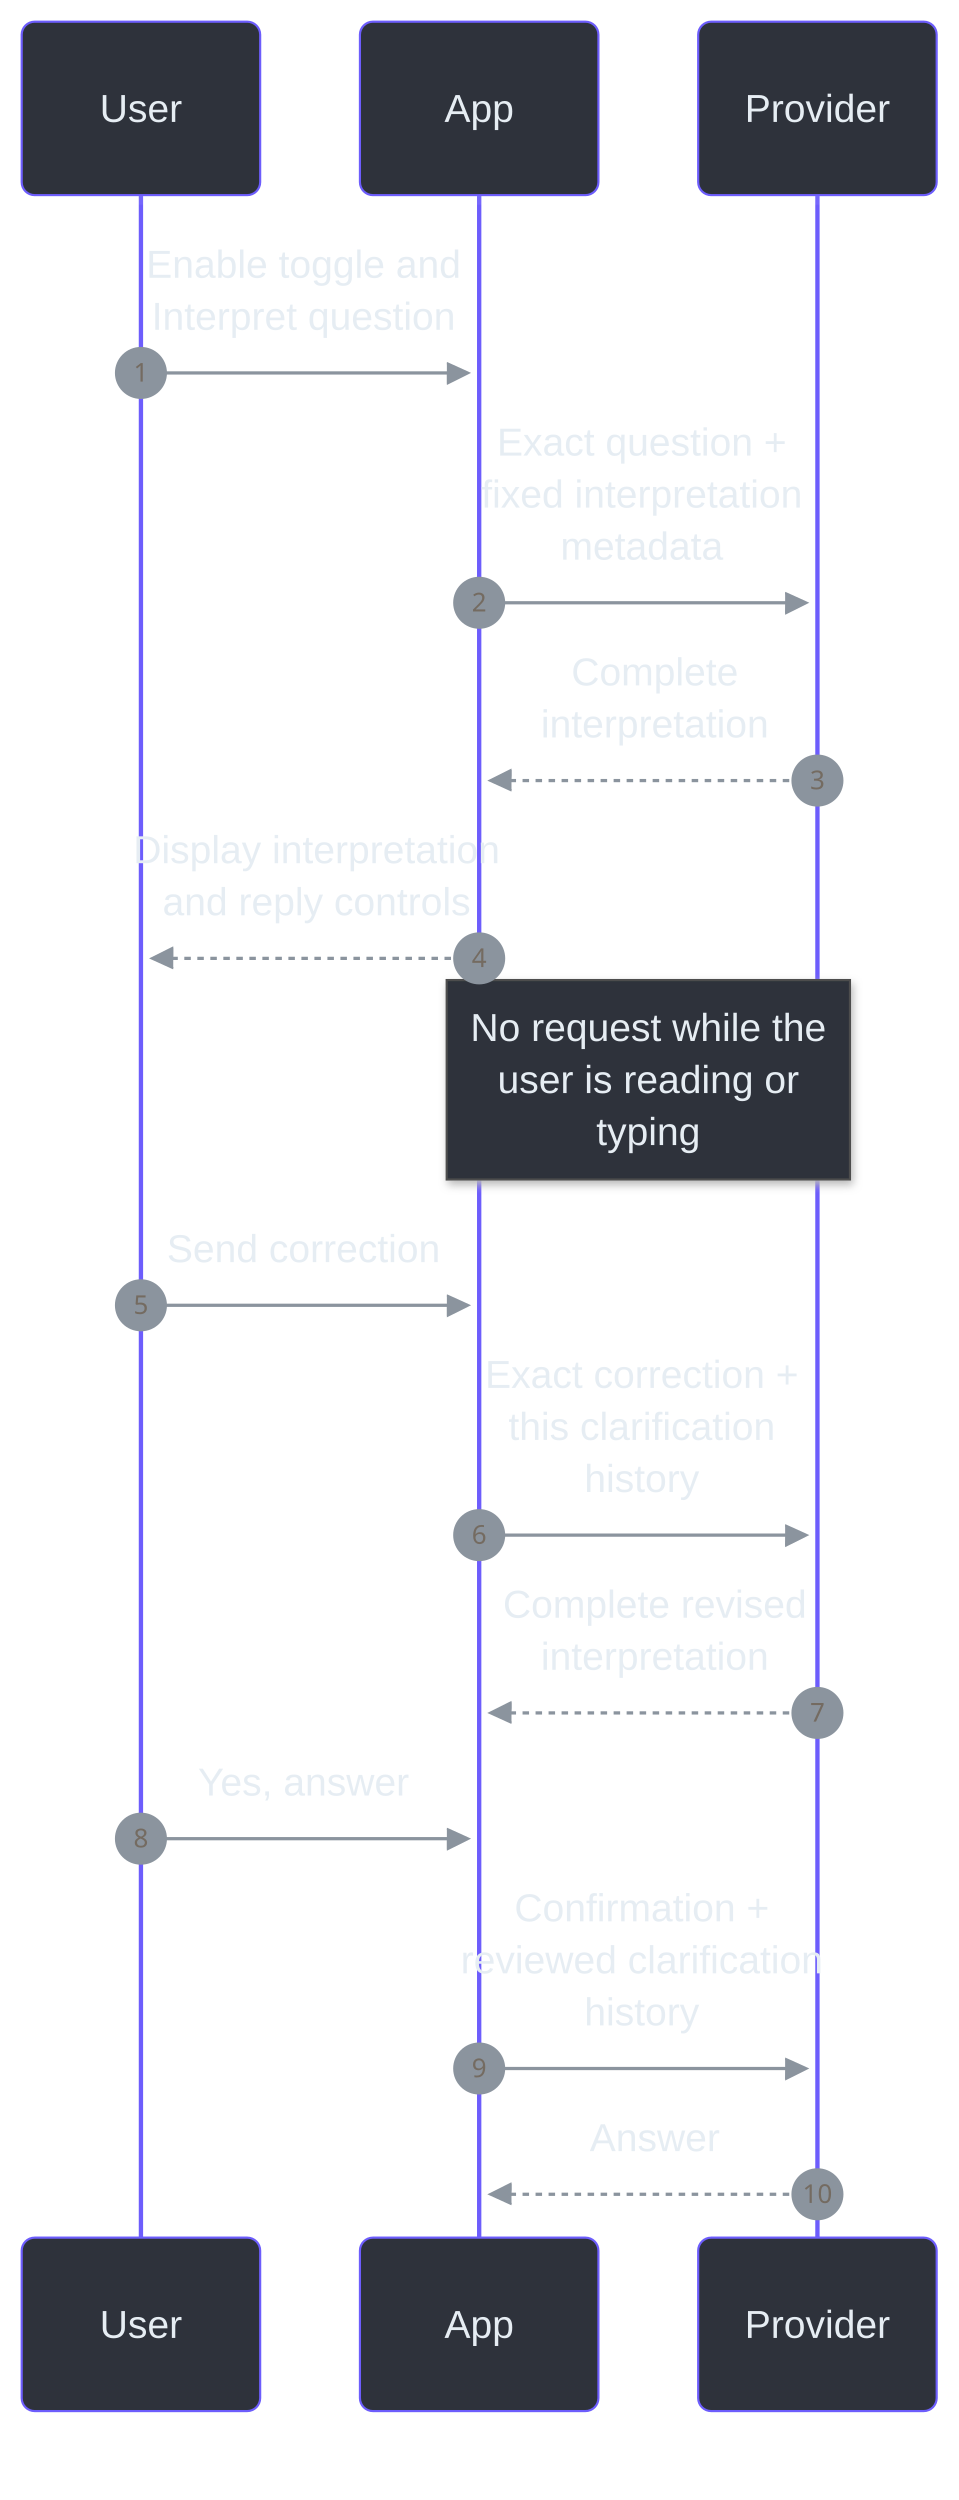
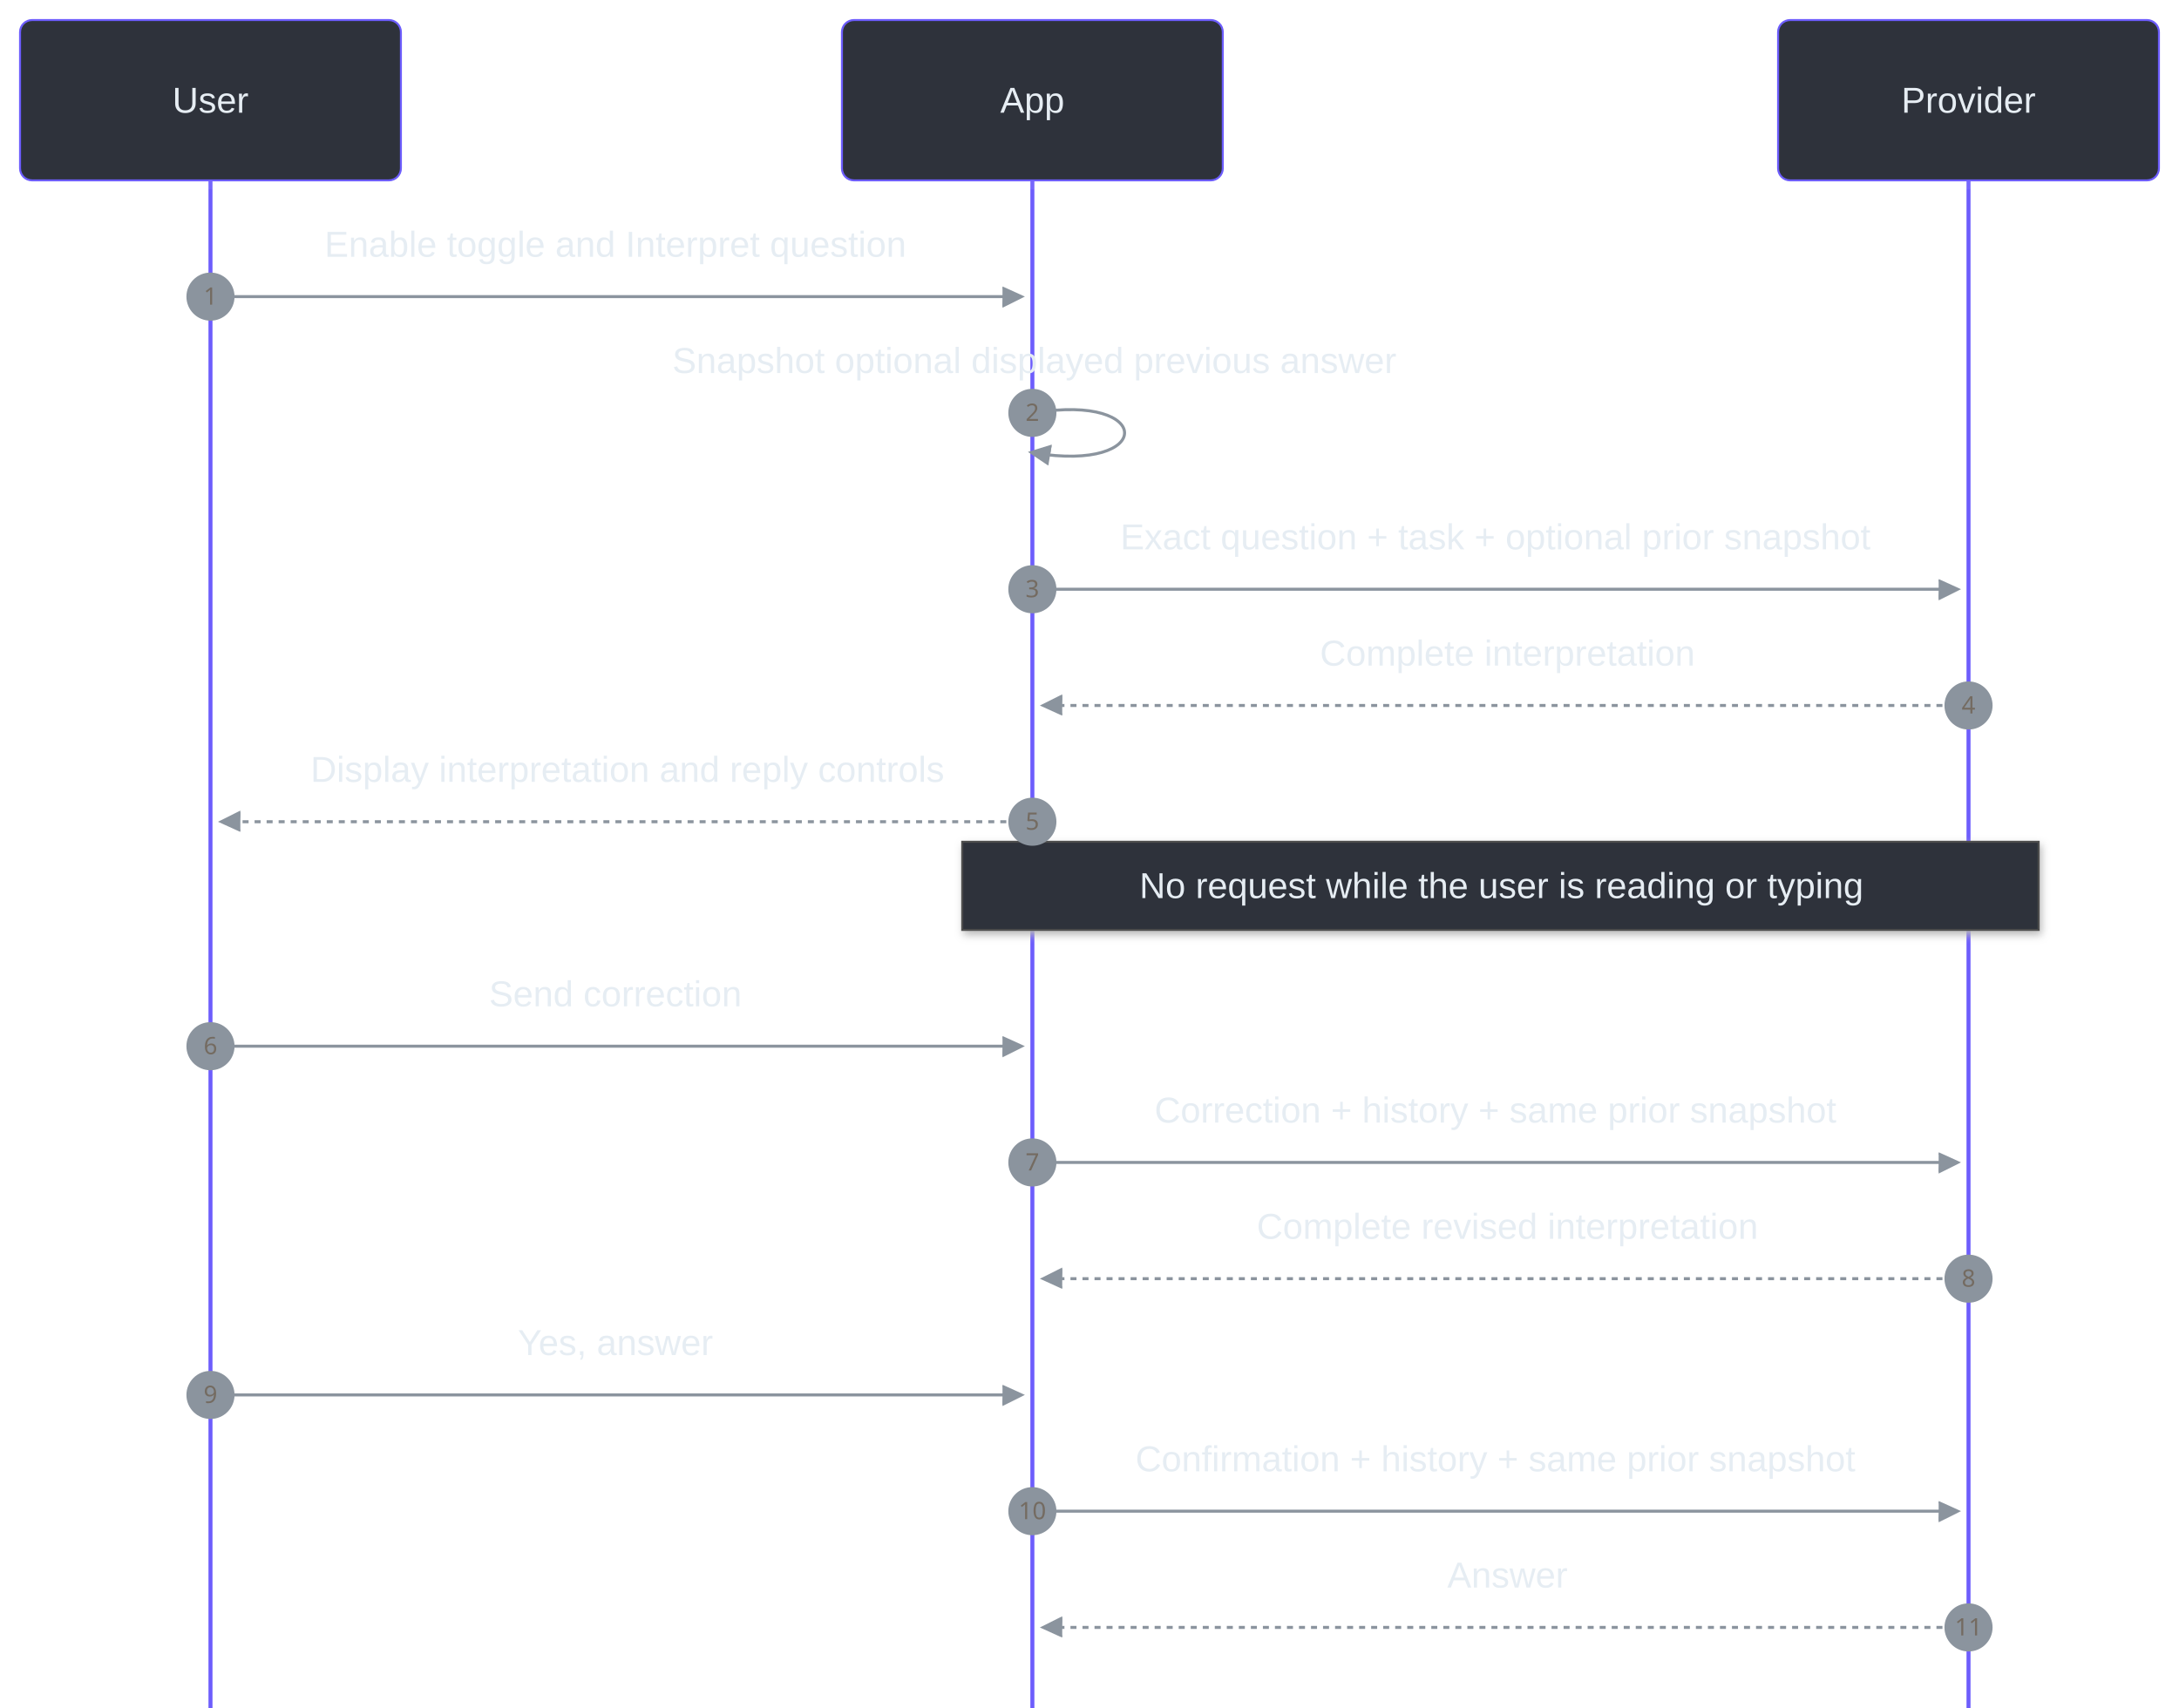
- <svg xmlns="http://www.w3.org/2000/svg" id="diagram-question-clarification-02" width="100%" style="max-width: 442px;" viewBox="-10 -10 442 1153" role="graphics-document document" aria-roledescription="sequence" aria-describedby="chart-desc-diagram-question-clarification-02" aria-labelledby="chart-title-diagram-question-clarification-02">
+ <svg xmlns="http://www.w3.org/2000/svg" id="diagram-question-clarification-02" width="100%" style="max-width: 1087px;" viewBox="-10 -10 1087 852" role="graphics-document document" aria-roledescription="sequence" aria-describedby="chart-desc-diagram-question-clarification-02" aria-labelledby="chart-title-diagram-question-clarification-02">
  <g>
-     <rect x="312" y="1022" fill="#eaeaea" stroke="#666" width="110" height="80" name="Provider" rx="6" ry="6" class="actor actor-bottom" data-look="neo" filter="url(#diagram-question-clarification-02-drop-shadow)" />
-     <text x="367" y="1062" dominant-baseline="central" alignment-baseline="central" class="actor actor-box" style="text-anchor: middle; font-size: 18px; font-weight: 400; font-family: &quot;Segoe UI&quot;, Arial, sans-serif;">
-       <tspan x="367" dy="0">Provider</tspan>
-     </text>
-   </g>
-   <g>
-     <rect x="156" y="1022" fill="#eaeaea" stroke="#666" width="110" height="80" name="App" rx="6" ry="6" class="actor actor-bottom" data-look="neo" filter="url(#diagram-question-clarification-02-drop-shadow)" />
-     <text x="211" y="1062" dominant-baseline="central" alignment-baseline="central" class="actor actor-box" style="text-anchor: middle; font-size: 18px; font-weight: 400; font-family: &quot;Segoe UI&quot;, Arial, sans-serif;">
-       <tspan x="211" dy="0">App</tspan>
-     </text>
-   </g>
-   <g>
-     <rect x="0" y="1022" fill="#eaeaea" stroke="#666" width="110" height="80" name="User" rx="6" ry="6" class="actor actor-bottom" data-look="neo" filter="url(#diagram-question-clarification-02-drop-shadow)" />
-     <text x="55" y="1062" dominant-baseline="central" alignment-baseline="central" class="actor actor-box" style="text-anchor: middle; font-size: 18px; font-weight: 400; font-family: &quot;Segoe UI&quot;, Arial, sans-serif;">
-       <tspan x="55" dy="0">User</tspan>
-     </text>
-   </g>
-   <g>
-     <line id="actor2" x1="367" y1="80" x2="367" y2="1022" class="actor-line 200" stroke-width="0.5px" stroke="#999" name="Provider" data-et="life-line" data-id="Provider" />
+     <line id="actor2" x1="972" y1="80" x2="972" y2="2000" class="actor-line 200" stroke-width="0.5px" stroke="#999" name="Provider" data-et="life-line" data-id="Provider" />
    <g id="root-2" data-look="neo" data-et="participant" data-type="participant" data-id="Provider">
-       <rect x="312" y="0" fill="#eaeaea" stroke="#666" width="110" height="80" name="Provider" rx="6" ry="6" class="actor actor-top" data-look="neo" filter="url(#diagram-question-clarification-02-drop-shadow)" />
-       <text x="367" y="40" dominant-baseline="central" alignment-baseline="central" class="actor actor-box" style="text-anchor: middle; font-size: 18px; font-weight: 400; font-family: &quot;Segoe UI&quot;, Arial, sans-serif;">
-         <tspan x="367" dy="0">Provider</tspan>
+       <rect x="877" y="0" fill="#eaeaea" stroke="#666" width="190" height="80" name="Provider" rx="6" ry="6" class="actor actor-top" data-look="neo" filter="url(#diagram-question-clarification-02-drop-shadow)" />
+       <text x="972" y="40" dominant-baseline="central" alignment-baseline="central" class="actor actor-box" style="text-anchor: middle; font-size: 18px; font-weight: 400; font-family: &quot;Segoe UI&quot;, Arial, sans-serif;">
+         <tspan x="972" dy="0">Provider</tspan>
      </text>
    </g>
  </g>
  <g>
-     <line id="actor1" x1="211" y1="80" x2="211" y2="1022" class="actor-line 200" stroke-width="0.5px" stroke="#999" name="App" data-et="life-line" data-id="App" />
+     <line id="actor1" x1="505" y1="80" x2="505" y2="2000" class="actor-line 200" stroke-width="0.5px" stroke="#999" name="App" data-et="life-line" data-id="App" />
    <g id="root-1" data-look="neo" data-et="participant" data-type="participant" data-id="App">
-       <rect x="156" y="0" fill="#eaeaea" stroke="#666" width="110" height="80" name="App" rx="6" ry="6" class="actor actor-top" data-look="neo" filter="url(#diagram-question-clarification-02-drop-shadow)" />
-       <text x="211" y="40" dominant-baseline="central" alignment-baseline="central" class="actor actor-box" style="text-anchor: middle; font-size: 18px; font-weight: 400; font-family: &quot;Segoe UI&quot;, Arial, sans-serif;">
-         <tspan x="211" dy="0">App</tspan>
+       <rect x="410" y="0" fill="#eaeaea" stroke="#666" width="190" height="80" name="App" rx="6" ry="6" class="actor actor-top" data-look="neo" filter="url(#diagram-question-clarification-02-drop-shadow)" />
+       <text x="505" y="40" dominant-baseline="central" alignment-baseline="central" class="actor actor-box" style="text-anchor: middle; font-size: 18px; font-weight: 400; font-family: &quot;Segoe UI&quot;, Arial, sans-serif;">
+         <tspan x="505" dy="0">App</tspan>
      </text>
    </g>
  </g>
  <g>
-     <line id="actor0" x1="55" y1="80" x2="55" y2="1022" class="actor-line 200" stroke-width="0.5px" stroke="#999" name="User" data-et="life-line" data-id="User" />
+     <line id="actor0" x1="95" y1="80" x2="95" y2="2000" class="actor-line 200" stroke-width="0.5px" stroke="#999" name="User" data-et="life-line" data-id="User" />
    <g id="root-0" data-look="neo" data-et="participant" data-type="participant" data-id="User">
-       <rect x="0" y="0" fill="#eaeaea" stroke="#666" width="110" height="80" name="User" rx="6" ry="6" class="actor actor-top" data-look="neo" filter="url(#diagram-question-clarification-02-drop-shadow)" />
-       <text x="55" y="40" dominant-baseline="central" alignment-baseline="central" class="actor actor-box" style="text-anchor: middle; font-size: 18px; font-weight: 400; font-family: &quot;Segoe UI&quot;, Arial, sans-serif;">
-         <tspan x="55" dy="0">User</tspan>
+       <rect x="0" y="0" fill="#eaeaea" stroke="#666" width="190" height="80" name="User" rx="6" ry="6" class="actor actor-top" data-look="neo" filter="url(#diagram-question-clarification-02-drop-shadow)" />
+       <text x="95" y="40" dominant-baseline="central" alignment-baseline="central" class="actor actor-box" style="text-anchor: middle; font-size: 18px; font-weight: 400; font-family: &quot;Segoe UI&quot;, Arial, sans-serif;">
+         <tspan x="95" dy="0">User</tspan>
      </text>
    </g>
  </g>
  <style>#diagram-question-clarification-02{font-family:Segoe UI,Arial,sans-serif;font-size:16px;fill:#e6edf3;}@keyframes edge-animation-frame{from{stroke-dashoffset:0;}}@keyframes dash{to{stroke-dashoffset:0;}}#diagram-question-clarification-02 .edge-animation-slow{stroke-dasharray:9,5!important;stroke-dashoffset:900;animation:dash 50s linear infinite;stroke-linecap:round;}#diagram-question-clarification-02 .edge-animation-fast{stroke-dasharray:9,5!important;stroke-dashoffset:900;animation:dash 20s linear infinite;stroke-linecap:round;}#diagram-question-clarification-02 .error-icon{fill:#161b22;}#diagram-question-clarification-02 .error-text{fill:#e9e4dd;stroke:#e9e4dd;}#diagram-question-clarification-02 .edge-thickness-normal{stroke-width:1px;}#diagram-question-clarification-02 .edge-thickness-thick{stroke-width:3.5px;}#diagram-question-clarification-02 .edge-pattern-solid{stroke-dasharray:0;}#diagram-question-clarification-02 .edge-thickness-invisible{stroke-width:0;fill:none;}#diagram-question-clarification-02 .edge-pattern-dashed{stroke-dasharray:3;}#diagram-question-clarification-02 .edge-pattern-dotted{stroke-dasharray:2;}#diagram-question-clarification-02 .marker{fill:#8b949e;stroke:#8b949e;}#diagram-question-clarification-02 .marker.cross{stroke:#8b949e;}#diagram-question-clarification-02 svg{font-family:Segoe UI,Arial,sans-serif;font-size:16px;}#diagram-question-clarification-02 p{margin:0;}#diagram-question-clarification-02 .actor{stroke:#6d5dfc;fill:#2d333b;stroke-width:1;}#diagram-question-clarification-02 rect.actor.outer-path[data-look="neo"]{filter:drop-shadow( 1px 2px 2px rgba(185,185,185,1));}#diagram-question-clarification-02 rect.note[data-look="neo"]{stroke:hsl(214.286, 0%, 30.392%);fill:#2d333b;filter:drop-shadow( 1px 2px 2px rgba(185,185,185,1));}#diagram-question-clarification-02 text.actor&gt;tspan{fill:#e6edf3;stroke:none;}#diagram-question-clarification-02 .actor-line{stroke:#6d5dfc;}#diagram-question-clarification-02 .innerArc{stroke-width:1.5;stroke-dasharray:none;}#diagram-question-clarification-02 .messageLine0{stroke-width:1.5;stroke-dasharray:none;stroke:#8b949e;}#diagram-question-clarification-02 .messageLine1{stroke-width:1.5;stroke-dasharray:2,2;stroke:#8b949e;}#diagram-question-clarification-02 [id$="-arrowhead"] path{fill:#8b949e;stroke:#8b949e;}#diagram-question-clarification-02 .sequenceNumber{fill:#746b61;}#diagram-question-clarification-02 [id$="-sequencenumber"]{fill:#8b949e;}#diagram-question-clarification-02 [id$="-crosshead"] path{fill:#8b949e;stroke:#8b949e;}#diagram-question-clarification-02 .messageText{fill:#e6edf3;stroke:none;}#diagram-question-clarification-02 .labelBox{stroke:#6d5dfc;fill:#2d333b;filter:drop-shadow( 1px 2px 2px rgba(185,185,185,1));}#diagram-question-clarification-02 .labelText,#diagram-question-clarification-02 .labelText&gt;tspan{fill:#e6edf3;stroke:none;}#diagram-question-clarification-02 .loopText,#diagram-question-clarification-02 .loopText&gt;tspan{fill:#e6edf3;stroke:none;}#diagram-question-clarification-02 .sectionTitle,#diagram-question-clarification-02 .sectionTitle&gt;tspan{fill:#e6edf3;stroke:none;}#diagram-question-clarification-02 .loopLine{stroke-width:2px;stroke-dasharray:2,2;stroke:#6d5dfc;fill:#6d5dfc;}#diagram-question-clarification-02 .note{stroke:hsl(214.286, 0%, 30.392%);fill:#2d333b;}#diagram-question-clarification-02 .noteText,#diagram-question-clarification-02 .noteText&gt;tspan{fill:#e6edf3;stroke:none;}#diagram-question-clarification-02 .activation0{fill:#2d333b;stroke:hsl(214.286, 13.462%, 10.392%);}#diagram-question-clarification-02 .activation1{fill:#2d333b;stroke:hsl(214.286, 13.462%, 10.392%);}#diagram-question-clarification-02 .activation2{fill:#2d333b;stroke:hsl(214.286, 13.462%, 10.392%);}#diagram-question-clarification-02 .actorPopupMenu{position:absolute;}#diagram-question-clarification-02 .actorPopupMenuPanel{position:absolute;fill:#2d333b;box-shadow:0px 8px 16px 0px rgba(0,0,0,0.2);filter:drop-shadow(3px 5px 2px rgb(0 0 0 / 0.4));}#diagram-question-clarification-02 .actor-man circle,#diagram-question-clarification-02 line{fill:#2d333b;stroke-width:2px;}#diagram-question-clarification-02 g rect.rect{filter:drop-shadow( 1px 2px 2px rgba(185,185,185,1));stroke:#6d5dfc;}#diagram-question-clarification-02 .node .neo-node{stroke:#6d5dfc;}#diagram-question-clarification-02 [data-look="neo"].node rect,#diagram-question-clarification-02 [data-look="neo"].cluster rect,#diagram-question-clarification-02 [data-look="neo"].node polygon{stroke:#6d5dfc;filter:drop-shadow( 1px 2px 2px rgba(185,185,185,1));}#diagram-question-clarification-02 [data-look="neo"].swimlane.cluster rect{filter:none;}#diagram-question-clarification-02 [data-look="neo"].node path{stroke:#6d5dfc;stroke-width:1px;}#diagram-question-clarification-02 [data-look="neo"].node .outer-path{filter:drop-shadow( 1px 2px 2px rgba(185,185,185,1));}#diagram-question-clarification-02 [data-look="neo"].node .neo-line path{stroke:#6d5dfc;filter:none;}#diagram-question-clarification-02 [data-look="neo"].node circle{stroke:#6d5dfc;filter:drop-shadow( 1px 2px 2px rgba(185,185,185,1));}#diagram-question-clarification-02 [data-look="neo"].node circle .state-start{fill:#000000;}#diagram-question-clarification-02 [data-look="neo"].icon-shape .icon{fill:#6d5dfc;filter:drop-shadow( 1px 2px 2px rgba(185,185,185,1));}#diagram-question-clarification-02 [data-look="neo"].icon-shape .icon-neo path{stroke:#6d5dfc;filter:drop-shadow( 1px 2px 2px rgba(185,185,185,1));}#diagram-question-clarification-02 :root{--mermaid-font-family:Segoe UI,Arial,sans-serif;}</style>
  <g />
  <defs>
    <symbol id="diagram-question-clarification-02-computer" width="24" height="24">
      <path transform="scale(.5)" d="M2 2v13h20v-13h-20zm18 11h-16v-9h16v9zm-10.228 6l.466-1h3.524l.467 1h-4.457zm14.228 3h-24l2-6h2.104l-1.33 4h18.45l-1.297-4h2.073l2 6zm-5-10h-14v-7h14v7z" />
    </symbol>
  </defs>
  <defs>
    <symbol id="diagram-question-clarification-02-database" fill-rule="evenodd" clip-rule="evenodd">
      <path transform="scale(.5)" d="M12.258.001l.256.004.255.005.253.008.251.01.249.012.247.015.246.016.242.019.241.02.239.023.236.024.233.027.231.028.229.031.225.032.223.034.22.036.217.038.214.04.211.041.208.043.205.045.201.046.198.048.194.05.191.051.187.053.183.054.18.056.175.057.172.059.168.06.163.061.16.063.155.064.15.066.074.033.073.033.071.034.07.034.069.035.068.035.067.035.066.035.064.036.064.036.062.036.06.036.06.037.058.037.058.037.055.038.055.038.053.038.052.038.051.039.05.039.048.039.047.039.045.04.044.04.043.04.041.04.04.041.039.041.037.041.036.041.034.041.033.042.032.042.03.042.029.042.027.042.026.043.024.043.023.043.021.043.02.043.018.044.017.043.015.044.013.044.012.044.011.045.009.044.007.045.006.045.004.045.002.045.001.045v17l-.001.045-.002.045-.004.045-.006.045-.007.045-.009.044-.011.045-.012.044-.013.044-.015.044-.017.043-.018.044-.02.043-.021.043-.023.043-.024.043-.026.043-.027.042-.029.042-.03.042-.032.042-.033.042-.034.041-.036.041-.037.041-.039.041-.04.041-.041.04-.043.04-.044.04-.045.04-.047.039-.048.039-.05.039-.051.039-.052.038-.053.038-.055.038-.055.038-.058.037-.058.037-.06.037-.06.036-.062.036-.064.036-.064.036-.066.035-.067.035-.068.035-.069.035-.07.034-.071.034-.073.033-.074.033-.15.066-.155.064-.16.063-.163.061-.168.06-.172.059-.175.057-.18.056-.183.054-.187.053-.191.051-.194.05-.198.048-.201.046-.205.045-.208.043-.211.041-.214.04-.217.038-.22.036-.223.034-.225.032-.229.031-.231.028-.233.027-.236.024-.239.023-.241.02-.242.019-.246.016-.247.015-.249.012-.251.01-.253.008-.255.005-.256.004-.258.001-.258-.001-.256-.004-.255-.005-.253-.008-.251-.01-.249-.012-.247-.015-.245-.016-.243-.019-.241-.02-.238-.023-.236-.024-.234-.027-.231-.028-.228-.031-.226-.032-.223-.034-.22-.036-.217-.038-.214-.04-.211-.041-.208-.043-.204-.045-.201-.046-.198-.048-.195-.05-.19-.051-.187-.053-.184-.054-.179-.056-.176-.057-.172-.059-.167-.06-.164-.061-.159-.063-.155-.064-.151-.066-.074-.033-.072-.033-.072-.034-.07-.034-.069-.035-.068-.035-.067-.035-.066-.035-.064-.036-.063-.036-.062-.036-.061-.036-.06-.037-.058-.037-.057-.037-.056-.038-.055-.038-.053-.038-.052-.038-.051-.039-.049-.039-.049-.039-.046-.039-.046-.04-.044-.04-.043-.04-.041-.04-.04-.041-.039-.041-.037-.041-.036-.041-.034-.041-.033-.042-.032-.042-.03-.042-.029-.042-.027-.042-.026-.043-.024-.043-.023-.043-.021-.043-.02-.043-.018-.044-.017-.043-.015-.044-.013-.044-.012-.044-.011-.045-.009-.044-.007-.045-.006-.045-.004-.045-.002-.045-.001-.045v-17l.001-.045.002-.045.004-.045.006-.045.007-.045.009-.044.011-.045.012-.044.013-.044.015-.044.017-.043.018-.044.02-.043.021-.043.023-.043.024-.043.026-.043.027-.042.029-.042.03-.042.032-.042.033-.042.034-.041.036-.041.037-.041.039-.041.04-.041.041-.04.043-.04.044-.04.046-.04.046-.039.049-.039.049-.039.051-.039.052-.038.053-.038.055-.038.056-.038.057-.037.058-.037.06-.037.061-.036.062-.036.063-.036.064-.036.066-.035.067-.035.068-.035.069-.035.07-.034.072-.034.072-.033.074-.033.151-.066.155-.064.159-.063.164-.061.167-.06.172-.059.176-.057.179-.056.184-.054.187-.053.19-.051.195-.05.198-.048.201-.046.204-.045.208-.043.211-.041.214-.04.217-.038.22-.036.223-.034.226-.032.228-.031.231-.028.234-.027.236-.024.238-.023.241-.02.243-.019.245-.016.247-.015.249-.012.251-.01.253-.008.255-.005.256-.004.258-.001.258.001zm-9.258 20.499v.01l.001.021.003.021.004.022.005.021.006.022.007.022.009.023.01.022.011.023.012.023.013.023.015.023.016.024.017.023.018.024.019.024.021.024.022.025.023.024.024.025.052.049.056.05.061.051.066.051.07.051.075.051.079.052.084.052.088.052.092.052.097.052.102.051.105.052.11.052.114.051.119.051.123.051.127.05.131.05.135.05.139.048.144.049.147.047.152.047.155.047.16.045.163.045.167.043.171.043.176.041.178.041.183.039.187.039.19.037.194.035.197.035.202.033.204.031.209.03.212.029.216.027.219.025.222.024.226.021.23.02.233.018.236.016.24.015.243.012.246.01.249.008.253.005.256.004.259.001.26-.001.257-.004.254-.005.25-.008.247-.011.244-.012.241-.014.237-.016.233-.018.231-.021.226-.021.224-.024.22-.026.216-.027.212-.028.21-.031.205-.031.202-.034.198-.034.194-.036.191-.037.187-.039.183-.04.179-.04.175-.042.172-.043.168-.044.163-.045.16-.046.155-.046.152-.047.148-.048.143-.049.139-.049.136-.05.131-.05.126-.05.123-.051.118-.052.114-.051.11-.052.106-.052.101-.052.096-.052.092-.052.088-.053.083-.051.079-.052.074-.052.07-.051.065-.051.06-.051.056-.05.051-.05.023-.024.023-.025.021-.024.02-.024.019-.024.018-.024.017-.024.015-.023.014-.024.013-.023.012-.023.01-.023.01-.022.008-.022.006-.022.006-.022.004-.022.004-.021.001-.021.001-.021v-4.127l-.077.055-.08.053-.083.054-.085.053-.087.052-.09.052-.093.051-.095.05-.097.05-.1.049-.102.049-.105.048-.106.047-.109.047-.111.046-.114.045-.115.045-.118.044-.12.043-.122.042-.124.042-.126.041-.128.04-.13.04-.132.038-.134.038-.135.037-.138.037-.139.035-.142.035-.143.034-.144.033-.147.032-.148.031-.15.03-.151.03-.153.029-.154.027-.156.027-.158.026-.159.025-.161.024-.162.023-.163.022-.165.021-.166.02-.167.019-.169.018-.169.017-.171.016-.173.015-.173.014-.175.013-.175.012-.177.011-.178.01-.179.008-.179.008-.181.006-.182.005-.182.004-.184.003-.184.002h-.37l-.184-.002-.184-.003-.182-.004-.182-.005-.181-.006-.179-.008-.179-.008-.178-.01-.176-.011-.176-.012-.175-.013-.173-.014-.172-.015-.171-.016-.17-.017-.169-.018-.167-.019-.166-.02-.165-.021-.163-.022-.162-.023-.161-.024-.159-.025-.157-.026-.156-.027-.155-.027-.153-.029-.151-.03-.15-.03-.148-.031-.146-.032-.145-.033-.143-.034-.141-.035-.14-.035-.137-.037-.136-.037-.134-.038-.132-.038-.13-.04-.128-.04-.126-.041-.124-.042-.122-.042-.12-.044-.117-.043-.116-.045-.113-.045-.112-.046-.109-.047-.106-.047-.105-.048-.102-.049-.1-.049-.097-.05-.095-.05-.093-.052-.09-.051-.087-.052-.085-.053-.083-.054-.08-.054-.077-.054v4.127zm0-5.654v.011l.001.021.003.021.004.021.005.022.006.022.007.022.009.022.01.022.011.023.012.023.013.023.015.024.016.023.017.024.018.024.019.024.021.024.022.024.023.025.024.024.052.05.056.05.061.05.066.051.07.051.075.052.079.051.084.052.088.052.092.052.097.052.102.052.105.052.11.051.114.051.119.052.123.05.127.051.131.05.135.049.139.049.144.048.147.048.152.047.155.046.16.045.163.045.167.044.171.042.176.042.178.04.183.04.187.038.19.037.194.036.197.034.202.033.204.032.209.03.212.028.216.027.219.025.222.024.226.022.23.02.233.018.236.016.24.014.243.012.246.01.249.008.253.006.256.003.259.001.26-.001.257-.003.254-.006.25-.008.247-.01.244-.012.241-.015.237-.016.233-.018.231-.02.226-.022.224-.024.22-.025.216-.027.212-.029.21-.03.205-.032.202-.033.198-.035.194-.036.191-.037.187-.039.183-.039.179-.041.175-.042.172-.043.168-.044.163-.045.16-.045.155-.047.152-.047.148-.048.143-.048.139-.05.136-.049.131-.05.126-.051.123-.051.118-.051.114-.052.11-.052.106-.052.101-.052.096-.052.092-.052.088-.052.083-.052.079-.052.074-.051.07-.052.065-.051.06-.05.056-.051.051-.049.023-.025.023-.024.021-.025.02-.024.019-.024.018-.024.017-.024.015-.023.014-.023.013-.024.012-.022.01-.023.01-.023.008-.022.006-.022.006-.022.004-.021.004-.022.001-.021.001-.021v-4.139l-.077.054-.08.054-.083.054-.085.052-.087.053-.09.051-.093.051-.095.051-.097.05-.1.049-.102.049-.105.048-.106.047-.109.047-.111.046-.114.045-.115.044-.118.044-.12.044-.122.042-.124.042-.126.041-.128.04-.13.039-.132.039-.134.038-.135.037-.138.036-.139.036-.142.035-.143.033-.144.033-.147.033-.148.031-.15.03-.151.03-.153.028-.154.028-.156.027-.158.026-.159.025-.161.024-.162.023-.163.022-.165.021-.166.02-.167.019-.169.018-.169.017-.171.016-.173.015-.173.014-.175.013-.175.012-.177.011-.178.009-.179.009-.179.007-.181.007-.182.005-.182.004-.184.003-.184.002h-.37l-.184-.002-.184-.003-.182-.004-.182-.005-.181-.007-.179-.007-.179-.009-.178-.009-.176-.011-.176-.012-.175-.013-.173-.014-.172-.015-.171-.016-.17-.017-.169-.018-.167-.019-.166-.02-.165-.021-.163-.022-.162-.023-.161-.024-.159-.025-.157-.026-.156-.027-.155-.028-.153-.028-.151-.03-.15-.03-.148-.031-.146-.033-.145-.033-.143-.033-.141-.035-.14-.036-.137-.036-.136-.037-.134-.038-.132-.039-.13-.039-.128-.04-.126-.041-.124-.042-.122-.043-.12-.043-.117-.044-.116-.044-.113-.046-.112-.046-.109-.046-.106-.047-.105-.048-.102-.049-.1-.049-.097-.05-.095-.051-.093-.051-.09-.051-.087-.053-.085-.052-.083-.054-.08-.054-.077-.054v4.139zm0-5.666v.011l.001.02.003.022.004.021.005.022.006.021.007.022.009.023.01.022.011.023.012.023.013.023.015.023.016.024.017.024.018.023.019.024.021.025.022.024.023.024.024.025.052.05.056.05.061.05.066.051.07.051.075.052.079.051.084.052.088.052.092.052.097.052.102.052.105.051.11.052.114.051.119.051.123.051.127.05.131.05.135.05.139.049.144.048.147.048.152.047.155.046.16.045.163.045.167.043.171.043.176.042.178.04.183.04.187.038.19.037.194.036.197.034.202.033.204.032.209.03.212.028.216.027.219.025.222.024.226.021.23.02.233.018.236.017.24.014.243.012.246.01.249.008.253.006.256.003.259.001.26-.001.257-.003.254-.006.25-.008.247-.01.244-.013.241-.014.237-.016.233-.018.231-.02.226-.022.224-.024.22-.025.216-.027.212-.029.21-.03.205-.032.202-.033.198-.035.194-.036.191-.037.187-.039.183-.039.179-.041.175-.042.172-.043.168-.044.163-.045.16-.045.155-.047.152-.047.148-.048.143-.049.139-.049.136-.049.131-.051.126-.05.123-.051.118-.052.114-.051.11-.052.106-.052.101-.052.096-.052.092-.052.088-.052.083-.052.079-.052.074-.052.07-.051.065-.051.06-.051.056-.05.051-.049.023-.025.023-.025.021-.024.02-.024.019-.024.018-.024.017-.024.015-.023.014-.024.013-.023.012-.023.01-.022.01-.023.008-.022.006-.022.006-.022.004-.022.004-.021.001-.021.001-.021v-4.153l-.077.054-.08.054-.083.053-.085.053-.087.053-.09.051-.093.051-.095.051-.097.05-.1.049-.102.048-.105.048-.106.048-.109.046-.111.046-.114.046-.115.044-.118.044-.12.043-.122.043-.124.042-.126.041-.128.04-.13.039-.132.039-.134.038-.135.037-.138.036-.139.036-.142.034-.143.034-.144.033-.147.032-.148.032-.15.03-.151.03-.153.028-.154.028-.156.027-.158.026-.159.024-.161.024-.162.023-.163.023-.165.021-.166.02-.167.019-.169.018-.169.017-.171.016-.173.015-.173.014-.175.013-.175.012-.177.01-.178.01-.179.009-.179.007-.181.006-.182.006-.182.004-.184.003-.184.001-.185.001-.185-.001-.184-.001-.184-.003-.182-.004-.182-.006-.181-.006-.179-.007-.179-.009-.178-.01-.176-.01-.176-.012-.175-.013-.173-.014-.172-.015-.171-.016-.17-.017-.169-.018-.167-.019-.166-.02-.165-.021-.163-.023-.162-.023-.161-.024-.159-.024-.157-.026-.156-.027-.155-.028-.153-.028-.151-.03-.15-.03-.148-.032-.146-.032-.145-.033-.143-.034-.141-.034-.14-.036-.137-.036-.136-.037-.134-.038-.132-.039-.13-.039-.128-.041-.126-.041-.124-.041-.122-.043-.12-.043-.117-.044-.116-.044-.113-.046-.112-.046-.109-.046-.106-.048-.105-.048-.102-.048-.1-.05-.097-.049-.095-.051-.093-.051-.09-.052-.087-.052-.085-.053-.083-.053-.08-.054-.077-.054v4.153zm8.74-8.179l-.257.004-.254.005-.25.008-.247.011-.244.012-.241.014-.237.016-.233.018-.231.021-.226.022-.224.023-.22.026-.216.027-.212.028-.21.031-.205.032-.202.033-.198.034-.194.036-.191.038-.187.038-.183.04-.179.041-.175.042-.172.043-.168.043-.163.045-.16.046-.155.046-.152.048-.148.048-.143.048-.139.049-.136.05-.131.05-.126.051-.123.051-.118.051-.114.052-.11.052-.106.052-.101.052-.096.052-.092.052-.088.052-.083.052-.079.052-.074.051-.07.052-.065.051-.06.05-.056.05-.051.05-.023.025-.023.024-.021.024-.02.025-.019.024-.018.024-.017.023-.015.024-.014.023-.013.023-.012.023-.01.023-.01.022-.008.022-.006.023-.006.021-.004.022-.004.021-.001.021-.001.021.001.021.001.021.004.021.004.022.006.021.006.023.008.022.01.022.01.023.012.023.013.023.014.023.015.024.017.023.018.024.019.024.02.025.021.024.023.024.023.025.051.05.056.05.06.05.065.051.07.052.074.051.079.052.083.052.088.052.092.052.096.052.101.052.106.052.11.052.114.052.118.051.123.051.126.051.131.05.136.05.139.049.143.048.148.048.152.048.155.046.16.046.163.045.168.043.172.043.175.042.179.041.183.04.187.038.191.038.194.036.198.034.202.033.205.032.21.031.212.028.216.027.22.026.224.023.226.022.231.021.233.018.237.016.241.014.244.012.247.011.25.008.254.005.257.004.26.001.26-.001.257-.004.254-.005.25-.008.247-.011.244-.012.241-.014.237-.016.233-.018.231-.021.226-.022.224-.023.22-.026.216-.027.212-.028.21-.031.205-.032.202-.033.198-.034.194-.036.191-.038.187-.038.183-.04.179-.041.175-.042.172-.043.168-.043.163-.045.16-.046.155-.046.152-.048.148-.048.143-.048.139-.049.136-.05.131-.05.126-.051.123-.051.118-.051.114-.052.11-.052.106-.052.101-.052.096-.052.092-.052.088-.052.083-.052.079-.052.074-.051.07-.052.065-.051.06-.05.056-.05.051-.05.023-.025.023-.024.021-.024.02-.025.019-.024.018-.024.017-.023.015-.024.014-.023.013-.023.012-.023.01-.023.01-.022.008-.022.006-.023.006-.021.004-.022.004-.021.001-.021.001-.021-.001-.021-.001-.021-.004-.021-.004-.022-.006-.021-.006-.023-.008-.022-.01-.022-.01-.023-.012-.023-.013-.023-.014-.023-.015-.024-.017-.023-.018-.024-.019-.024-.02-.025-.021-.024-.023-.024-.023-.025-.051-.05-.056-.05-.06-.05-.065-.051-.07-.052-.074-.051-.079-.052-.083-.052-.088-.052-.092-.052-.096-.052-.101-.052-.106-.052-.11-.052-.114-.052-.118-.051-.123-.051-.126-.051-.131-.05-.136-.05-.139-.049-.143-.048-.148-.048-.152-.048-.155-.046-.16-.046-.163-.045-.168-.043-.172-.043-.175-.042-.179-.041-.183-.04-.187-.038-.191-.038-.194-.036-.198-.034-.202-.033-.205-.032-.21-.031-.212-.028-.216-.027-.22-.026-.224-.023-.226-.022-.231-.021-.233-.018-.237-.016-.241-.014-.244-.012-.247-.011-.25-.008-.254-.005-.257-.004-.26-.001-.26.001z" />
    </symbol>
  </defs>
  <defs>
    <symbol id="diagram-question-clarification-02-clock" width="24" height="24">
      <path transform="scale(.5)" d="M12 2c5.514 0 10 4.486 10 10s-4.486 10-10 10-10-4.486-10-10 4.486-10 10-10zm0-2c-6.627 0-12 5.373-12 12s5.373 12 12 12 12-5.373 12-12-5.373-12-12-12zm5.848 12.459c.202.038.202.333.001.372-1.907.361-6.045 1.111-6.547 1.111-.719 0-1.301-.582-1.301-1.301 0-.512.77-5.447 1.125-7.445.034-.192.312-.181.343.014l.985 6.238 5.394 1.011z" />
    </symbol>
  </defs>
  <defs>
    <marker id="diagram-question-clarification-02-arrowhead" refX="7.9" refY="5" markerUnits="userSpaceOnUse" markerWidth="12" markerHeight="12" orient="auto-start-reverse">
      <path d="M -1 0 L 10 5 L 0 10 z" />
    </marker>
  </defs>
  <defs>
    <marker id="diagram-question-clarification-02-crosshead" markerWidth="15" markerHeight="8" orient="auto" refX="4" refY="4.5">
      <path fill="none" stroke="#000000" stroke-width="1pt" d="M 1,2 L 6,7 M 6,2 L 1,7" style="stroke-dasharray: 0, 0;" />
    </marker>
  </defs>
  <defs>
    <marker id="diagram-question-clarification-02-filled-head" refX="15.5" refY="7" markerWidth="20" markerHeight="28" orient="auto">
      <path d="M 18,7 L9,13 L14,7 L9,1 Z" />
    </marker>
  </defs>
  <defs>
    <marker id="diagram-question-clarification-02-sequencenumber" refX="15" refY="15" markerWidth="60" markerHeight="40" orient="auto">
      <circle cx="15" cy="15" r="6" />
    </marker>
  </defs>
  <defs>
    <marker id="diagram-question-clarification-02-solidTopArrowHead" refX="7.9" refY="7.25" markerUnits="userSpaceOnUse" markerWidth="12" markerHeight="12" orient="auto-start-reverse">
      <path d="M 0 0 L 10 8 L 0 8 z" />
    </marker>
  </defs>
  <defs>
    <marker id="diagram-question-clarification-02-solidBottomArrowHead" refX="7.9" refY="0.75" markerUnits="userSpaceOnUse" markerWidth="12" markerHeight="12" orient="auto-start-reverse">
      <path d="M 0 0 L 10 0 L 0 8 z" />
    </marker>
  </defs>
  <defs>
    <marker id="diagram-question-clarification-02-stickTopArrowHead" refX="7.5" refY="7" markerUnits="userSpaceOnUse" markerWidth="12" markerHeight="12" orient="auto-start-reverse">
      <path d="M 0 0 L 7 7" stroke="black" stroke-width="1.5" fill="none" />
    </marker>
  </defs>
  <defs>
    <marker id="diagram-question-clarification-02-stickBottomArrowHead" refX="7.5" refY="0" markerUnits="userSpaceOnUse" markerWidth="12" markerHeight="12" orient="auto-start-reverse">
      <path d="M 0 7 L 7 0" stroke="black" stroke-width="1.5" fill="none" />
    </marker>
  </defs>
  <defs>
    <filter id="diagram-question-clarification-02-drop-shadow" height="130%" width="130%">
      <feDropShadow dx="4" dy="4" stdDeviation="0" flood-opacity="0.06" flood-color="#FFFFFF" />
    </filter>
  </defs>
-   <g data-et="note" data-id="i5">
-     <rect x="196" y="442" fill="#EDF2AE" stroke="#666" width="186" height="92" class="note" data-look="neo" />
-     <text x="289" y="447" text-anchor="middle" dominant-baseline="middle" alignment-baseline="middle" class="noteText" dy="1em" style="font-family: &quot;Segoe UI&quot;, Arial, sans-serif; font-size: 18px; font-weight: 400;">
-       <tspan x="289">No request while the</tspan>
-     </text>
-     <text x="289" y="471" text-anchor="middle" dominant-baseline="middle" alignment-baseline="middle" class="noteText" dy="1em" style="font-family: &quot;Segoe UI&quot;, Arial, sans-serif; font-size: 18px; font-weight: 400;">
-       <tspan x="289">user is reading or</tspan>
-     </text>
-     <text x="289" y="495" text-anchor="middle" dominant-baseline="middle" alignment-baseline="middle" class="noteText" dy="1em" style="font-family: &quot;Segoe UI&quot;, Arial, sans-serif; font-size: 18px; font-weight: 400;">
-       <tspan x="289">typing</tspan>
+   <g data-et="note" data-id="i6">
+     <rect x="470" y="410" fill="#EDF2AE" stroke="#666" width="537" height="44" class="note" data-look="neo" />
+     <text x="739" y="415" text-anchor="middle" dominant-baseline="middle" alignment-baseline="middle" class="noteText" dy="1em" style="font-family: &quot;Segoe UI&quot;, Arial, sans-serif; font-size: 18px; font-weight: 400;">
+       <tspan x="739">No request while the user is reading or typing</tspan>
    </text>
  </g>
-   <text x="130" y="95" text-anchor="middle" dominant-baseline="middle" alignment-baseline="middle" class="messageText" dy="1em" style="font-family: &quot;Segoe UI&quot;, Arial, sans-serif; font-size: 18px; font-weight: 400;">Enable toggle and</text>
-   <text x="130" y="119" text-anchor="middle" dominant-baseline="middle" alignment-baseline="middle" class="messageText" dy="1em" style="font-family: &quot;Segoe UI&quot;, Arial, sans-serif; font-size: 18px; font-weight: 400;">Interpret question</text>
-   <line x1="62" y1="162" x2="204" y2="162" class="messageLine0" data-et="message" data-id="i1" data-from="User" data-to="App" stroke-width="2" stroke="none" marker-end="url(#diagram-question-clarification-02-arrowhead)" style="fill: none;" />
-   <line x1="55" y1="162" x2="55" y2="162" stroke-width="0" marker-start="url(#diagram-question-clarification-02-sequencenumber)" />
-   <text x="55" y="166" font-family="sans-serif" font-size="12px" text-anchor="middle" class="sequenceNumber">1</text>
-   <text x="286" y="177" text-anchor="middle" dominant-baseline="middle" alignment-baseline="middle" class="messageText" dy="1em" style="font-family: &quot;Segoe UI&quot;, Arial, sans-serif; font-size: 18px; font-weight: 400;">Exact question +</text>
-   <text x="286" y="201" text-anchor="middle" dominant-baseline="middle" alignment-baseline="middle" class="messageText" dy="1em" style="font-family: &quot;Segoe UI&quot;, Arial, sans-serif; font-size: 18px; font-weight: 400;">fixed interpretation</text>
-   <text x="286" y="225" text-anchor="middle" dominant-baseline="middle" alignment-baseline="middle" class="messageText" dy="1em" style="font-family: &quot;Segoe UI&quot;, Arial, sans-serif; font-size: 18px; font-weight: 400;">metadata</text>
-   <line x1="218" y1="268" x2="360" y2="268" class="messageLine0" data-et="message" data-id="i2" data-from="App" data-to="Provider" stroke-width="2" stroke="none" marker-end="url(#diagram-question-clarification-02-arrowhead)" style="fill: none;" />
-   <line x1="211" y1="268" x2="211" y2="268" stroke-width="0" marker-start="url(#diagram-question-clarification-02-sequencenumber)" />
-   <text x="211" y="272" font-family="sans-serif" font-size="12px" text-anchor="middle" class="sequenceNumber">2</text>
-   <text x="292" y="283" text-anchor="middle" dominant-baseline="middle" alignment-baseline="middle" class="messageText" dy="1em" style="font-family: &quot;Segoe UI&quot;, Arial, sans-serif; font-size: 18px; font-weight: 400;">Complete</text>
-   <text x="292" y="307" text-anchor="middle" dominant-baseline="middle" alignment-baseline="middle" class="messageText" dy="1em" style="font-family: &quot;Segoe UI&quot;, Arial, sans-serif; font-size: 18px; font-weight: 400;">interpretation</text>
-   <line x1="372" y1="350" x2="218" y2="350" class="messageLine1" data-et="message" data-id="i3" data-from="Provider" data-to="App" stroke-width="2" stroke="none" marker-end="url(#diagram-question-clarification-02-arrowhead)" style="stroke-dasharray: 3, 3; fill: none;" />
-   <line x1="367" y1="350" x2="367" y2="350" stroke-width="0" marker-start="url(#diagram-question-clarification-02-sequencenumber)" />
-   <text x="367" y="354" font-family="sans-serif" font-size="12px" text-anchor="middle" class="sequenceNumber">3</text>
-   <text x="136" y="365" text-anchor="middle" dominant-baseline="middle" alignment-baseline="middle" class="messageText" dy="1em" style="font-family: &quot;Segoe UI&quot;, Arial, sans-serif; font-size: 18px; font-weight: 400;">Display interpretation</text>
-   <text x="136" y="389" text-anchor="middle" dominant-baseline="middle" alignment-baseline="middle" class="messageText" dy="1em" style="font-family: &quot;Segoe UI&quot;, Arial, sans-serif; font-size: 18px; font-weight: 400;">and reply controls</text>
-   <line x1="216" y1="432" x2="62" y2="432" class="messageLine1" data-et="message" data-id="i4" data-from="App" data-to="User" stroke-width="2" stroke="none" marker-end="url(#diagram-question-clarification-02-arrowhead)" style="stroke-dasharray: 3, 3; fill: none;" />
-   <line x1="211" y1="432" x2="211" y2="432" stroke-width="0" marker-start="url(#diagram-question-clarification-02-sequencenumber)" />
-   <text x="211" y="436" font-family="sans-serif" font-size="12px" text-anchor="middle" class="sequenceNumber">4</text>
-   <text x="130" y="549" text-anchor="middle" dominant-baseline="middle" alignment-baseline="middle" class="messageText" dy="1em" style="font-family: &quot;Segoe UI&quot;, Arial, sans-serif; font-size: 18px; font-weight: 400;">Send correction</text>
-   <line x1="62" y1="592" x2="204" y2="592" class="messageLine0" data-et="message" data-id="i6" data-from="User" data-to="App" stroke-width="2" stroke="none" marker-end="url(#diagram-question-clarification-02-arrowhead)" style="fill: none;" />
-   <line x1="55" y1="592" x2="55" y2="592" stroke-width="0" marker-start="url(#diagram-question-clarification-02-sequencenumber)" />
-   <text x="55" y="596" font-family="sans-serif" font-size="12px" text-anchor="middle" class="sequenceNumber">5</text>
-   <text x="286" y="607" text-anchor="middle" dominant-baseline="middle" alignment-baseline="middle" class="messageText" dy="1em" style="font-family: &quot;Segoe UI&quot;, Arial, sans-serif; font-size: 18px; font-weight: 400;">Exact correction +</text>
-   <text x="286" y="631" text-anchor="middle" dominant-baseline="middle" alignment-baseline="middle" class="messageText" dy="1em" style="font-family: &quot;Segoe UI&quot;, Arial, sans-serif; font-size: 18px; font-weight: 400;">this clarification</text>
-   <text x="286" y="655" text-anchor="middle" dominant-baseline="middle" alignment-baseline="middle" class="messageText" dy="1em" style="font-family: &quot;Segoe UI&quot;, Arial, sans-serif; font-size: 18px; font-weight: 400;">history</text>
-   <line x1="218" y1="698" x2="360" y2="698" class="messageLine0" data-et="message" data-id="i7" data-from="App" data-to="Provider" stroke-width="2" stroke="none" marker-end="url(#diagram-question-clarification-02-arrowhead)" style="fill: none;" />
-   <line x1="211" y1="698" x2="211" y2="698" stroke-width="0" marker-start="url(#diagram-question-clarification-02-sequencenumber)" />
-   <text x="211" y="702" font-family="sans-serif" font-size="12px" text-anchor="middle" class="sequenceNumber">6</text>
-   <text x="292" y="713" text-anchor="middle" dominant-baseline="middle" alignment-baseline="middle" class="messageText" dy="1em" style="font-family: &quot;Segoe UI&quot;, Arial, sans-serif; font-size: 18px; font-weight: 400;">Complete revised</text>
-   <text x="292" y="737" text-anchor="middle" dominant-baseline="middle" alignment-baseline="middle" class="messageText" dy="1em" style="font-family: &quot;Segoe UI&quot;, Arial, sans-serif; font-size: 18px; font-weight: 400;">interpretation</text>
-   <line x1="372" y1="780" x2="218" y2="780" class="messageLine1" data-et="message" data-id="i8" data-from="Provider" data-to="App" stroke-width="2" stroke="none" marker-end="url(#diagram-question-clarification-02-arrowhead)" style="stroke-dasharray: 3, 3; fill: none;" />
-   <line x1="367" y1="780" x2="367" y2="780" stroke-width="0" marker-start="url(#diagram-question-clarification-02-sequencenumber)" />
-   <text x="367" y="784" font-family="sans-serif" font-size="12px" text-anchor="middle" class="sequenceNumber">7</text>
-   <text x="130" y="795" text-anchor="middle" dominant-baseline="middle" alignment-baseline="middle" class="messageText" dy="1em" style="font-family: &quot;Segoe UI&quot;, Arial, sans-serif; font-size: 18px; font-weight: 400;">Yes, answer</text>
-   <line x1="62" y1="838" x2="204" y2="838" class="messageLine0" data-et="message" data-id="i9" data-from="User" data-to="App" stroke-width="2" stroke="none" marker-end="url(#diagram-question-clarification-02-arrowhead)" style="fill: none;" />
-   <line x1="55" y1="838" x2="55" y2="838" stroke-width="0" marker-start="url(#diagram-question-clarification-02-sequencenumber)" />
-   <text x="55" y="842" font-family="sans-serif" font-size="12px" text-anchor="middle" class="sequenceNumber">8</text>
-   <text x="286" y="853" text-anchor="middle" dominant-baseline="middle" alignment-baseline="middle" class="messageText" dy="1em" style="font-family: &quot;Segoe UI&quot;, Arial, sans-serif; font-size: 18px; font-weight: 400;">Confirmation +</text>
-   <text x="286" y="877" text-anchor="middle" dominant-baseline="middle" alignment-baseline="middle" class="messageText" dy="1em" style="font-family: &quot;Segoe UI&quot;, Arial, sans-serif; font-size: 18px; font-weight: 400;">reviewed clarification</text>
-   <text x="286" y="901" text-anchor="middle" dominant-baseline="middle" alignment-baseline="middle" class="messageText" dy="1em" style="font-family: &quot;Segoe UI&quot;, Arial, sans-serif; font-size: 18px; font-weight: 400;">history</text>
-   <line x1="218" y1="944" x2="360" y2="944" class="messageLine0" data-et="message" data-id="i10" data-from="App" data-to="Provider" stroke-width="2" stroke="none" marker-end="url(#diagram-question-clarification-02-arrowhead)" style="fill: none;" />
-   <line x1="211" y1="944" x2="211" y2="944" stroke-width="0" marker-start="url(#diagram-question-clarification-02-sequencenumber)" />
-   <text x="211" y="948" font-family="sans-serif" font-size="12px" text-anchor="middle" class="sequenceNumber">9</text>
-   <text x="292" y="959" text-anchor="middle" dominant-baseline="middle" alignment-baseline="middle" class="messageText" dy="1em" style="font-family: &quot;Segoe UI&quot;, Arial, sans-serif; font-size: 18px; font-weight: 400;">Answer</text>
-   <line x1="372" y1="1002" x2="218" y2="1002" class="messageLine1" data-et="message" data-id="i11" data-from="Provider" data-to="App" stroke-width="2" stroke="none" marker-end="url(#diagram-question-clarification-02-arrowhead)" style="stroke-dasharray: 3, 3; fill: none;" />
-   <line x1="367" y1="1002" x2="367" y2="1002" stroke-width="0" marker-start="url(#diagram-question-clarification-02-sequencenumber)" />
-   <text x="367" y="1006" font-family="sans-serif" font-size="12px" text-anchor="middle" class="sequenceNumber">10</text>
+   <text x="297" y="95" text-anchor="middle" dominant-baseline="middle" alignment-baseline="middle" class="messageText" dy="1em" style="font-family: &quot;Segoe UI&quot;, Arial, sans-serif; font-size: 18px; font-weight: 400;">Enable toggle and Interpret question</text>
+   <line x1="102" y1="138" x2="498" y2="138" class="messageLine0" data-et="message" data-id="i1" data-from="User" data-to="App" stroke-width="2" stroke="none" marker-end="url(#diagram-question-clarification-02-arrowhead)" style="fill: none;" />
+   <line x1="95" y1="138" x2="95" y2="138" stroke-width="0" marker-start="url(#diagram-question-clarification-02-sequencenumber)" />
+   <text x="95" y="142" font-family="sans-serif" font-size="12px" text-anchor="middle" class="sequenceNumber">1</text>
+   <text x="506" y="153" text-anchor="middle" dominant-baseline="middle" alignment-baseline="middle" class="messageText" dy="1em" style="font-family: &quot;Segoe UI&quot;, Arial, sans-serif; font-size: 18px; font-weight: 400;">Snapshot optional displayed previous answer</text>
+   <path d="M 506,196 C 566,186 566,226 506,216" class="messageLine0" data-et="message" data-id="i2" data-from="App" data-to="App" stroke-width="2" stroke="none" marker-end="url(#diagram-question-clarification-02-arrowhead)" x1="512" style="fill: none;" />
+   <line x1="505" y1="196" x2="505" y2="196" stroke-width="0" marker-start="url(#diagram-question-clarification-02-sequencenumber)" />
+   <text x="505" y="200" font-family="sans-serif" font-size="12px" text-anchor="middle" class="sequenceNumber">2</text>
+   <text x="736" y="241" text-anchor="middle" dominant-baseline="middle" alignment-baseline="middle" class="messageText" dy="1em" style="font-family: &quot;Segoe UI&quot;, Arial, sans-serif; font-size: 18px; font-weight: 400;">Exact question + task + optional prior snapshot</text>
+   <line x1="512" y1="284" x2="965" y2="284" class="messageLine0" data-et="message" data-id="i3" data-from="App" data-to="Provider" stroke-width="2" stroke="none" marker-end="url(#diagram-question-clarification-02-arrowhead)" style="fill: none;" />
+   <line x1="505" y1="284" x2="505" y2="284" stroke-width="0" marker-start="url(#diagram-question-clarification-02-sequencenumber)" />
+   <text x="505" y="288" font-family="sans-serif" font-size="12px" text-anchor="middle" class="sequenceNumber">3</text>
+   <text x="742" y="299" text-anchor="middle" dominant-baseline="middle" alignment-baseline="middle" class="messageText" dy="1em" style="font-family: &quot;Segoe UI&quot;, Arial, sans-serif; font-size: 18px; font-weight: 400;">Complete interpretation</text>
+   <line x1="977" y1="342" x2="512" y2="342" class="messageLine1" data-et="message" data-id="i4" data-from="Provider" data-to="App" stroke-width="2" stroke="none" marker-end="url(#diagram-question-clarification-02-arrowhead)" style="stroke-dasharray: 3, 3; fill: none;" />
+   <line x1="972" y1="342" x2="972" y2="342" stroke-width="0" marker-start="url(#diagram-question-clarification-02-sequencenumber)" />
+   <text x="972" y="346" font-family="sans-serif" font-size="12px" text-anchor="middle" class="sequenceNumber">4</text>
+   <text x="303" y="357" text-anchor="middle" dominant-baseline="middle" alignment-baseline="middle" class="messageText" dy="1em" style="font-family: &quot;Segoe UI&quot;, Arial, sans-serif; font-size: 18px; font-weight: 400;">Display interpretation and reply controls</text>
+   <line x1="510" y1="400" x2="102" y2="400" class="messageLine1" data-et="message" data-id="i5" data-from="App" data-to="User" stroke-width="2" stroke="none" marker-end="url(#diagram-question-clarification-02-arrowhead)" style="stroke-dasharray: 3, 3; fill: none;" />
+   <line x1="505" y1="400" x2="505" y2="400" stroke-width="0" marker-start="url(#diagram-question-clarification-02-sequencenumber)" />
+   <text x="505" y="404" font-family="sans-serif" font-size="12px" text-anchor="middle" class="sequenceNumber">5</text>
+   <text x="297" y="469" text-anchor="middle" dominant-baseline="middle" alignment-baseline="middle" class="messageText" dy="1em" style="font-family: &quot;Segoe UI&quot;, Arial, sans-serif; font-size: 18px; font-weight: 400;">Send correction</text>
+   <line x1="102" y1="512" x2="498" y2="512" class="messageLine0" data-et="message" data-id="i7" data-from="User" data-to="App" stroke-width="2" stroke="none" marker-end="url(#diagram-question-clarification-02-arrowhead)" style="fill: none;" />
+   <line x1="95" y1="512" x2="95" y2="512" stroke-width="0" marker-start="url(#diagram-question-clarification-02-sequencenumber)" />
+   <text x="95" y="516" font-family="sans-serif" font-size="12px" text-anchor="middle" class="sequenceNumber">6</text>
+   <text x="736" y="527" text-anchor="middle" dominant-baseline="middle" alignment-baseline="middle" class="messageText" dy="1em" style="font-family: &quot;Segoe UI&quot;, Arial, sans-serif; font-size: 18px; font-weight: 400;">Correction + history + same prior snapshot</text>
+   <line x1="512" y1="570" x2="965" y2="570" class="messageLine0" data-et="message" data-id="i8" data-from="App" data-to="Provider" stroke-width="2" stroke="none" marker-end="url(#diagram-question-clarification-02-arrowhead)" style="fill: none;" />
+   <line x1="505" y1="570" x2="505" y2="570" stroke-width="0" marker-start="url(#diagram-question-clarification-02-sequencenumber)" />
+   <text x="505" y="574" font-family="sans-serif" font-size="12px" text-anchor="middle" class="sequenceNumber">7</text>
+   <text x="742" y="585" text-anchor="middle" dominant-baseline="middle" alignment-baseline="middle" class="messageText" dy="1em" style="font-family: &quot;Segoe UI&quot;, Arial, sans-serif; font-size: 18px; font-weight: 400;">Complete revised interpretation</text>
+   <line x1="977" y1="628" x2="512" y2="628" class="messageLine1" data-et="message" data-id="i9" data-from="Provider" data-to="App" stroke-width="2" stroke="none" marker-end="url(#diagram-question-clarification-02-arrowhead)" style="stroke-dasharray: 3, 3; fill: none;" />
+   <line x1="972" y1="628" x2="972" y2="628" stroke-width="0" marker-start="url(#diagram-question-clarification-02-sequencenumber)" />
+   <text x="972" y="632" font-family="sans-serif" font-size="12px" text-anchor="middle" class="sequenceNumber">8</text>
+   <text x="297" y="643" text-anchor="middle" dominant-baseline="middle" alignment-baseline="middle" class="messageText" dy="1em" style="font-family: &quot;Segoe UI&quot;, Arial, sans-serif; font-size: 18px; font-weight: 400;">Yes, answer</text>
+   <line x1="102" y1="686" x2="498" y2="686" class="messageLine0" data-et="message" data-id="i10" data-from="User" data-to="App" stroke-width="2" stroke="none" marker-end="url(#diagram-question-clarification-02-arrowhead)" style="fill: none;" />
+   <line x1="95" y1="686" x2="95" y2="686" stroke-width="0" marker-start="url(#diagram-question-clarification-02-sequencenumber)" />
+   <text x="95" y="690" font-family="sans-serif" font-size="12px" text-anchor="middle" class="sequenceNumber">9</text>
+   <text x="736" y="701" text-anchor="middle" dominant-baseline="middle" alignment-baseline="middle" class="messageText" dy="1em" style="font-family: &quot;Segoe UI&quot;, Arial, sans-serif; font-size: 18px; font-weight: 400;">Confirmation + history + same prior snapshot</text>
+   <line x1="512" y1="744" x2="965" y2="744" class="messageLine0" data-et="message" data-id="i11" data-from="App" data-to="Provider" stroke-width="2" stroke="none" marker-end="url(#diagram-question-clarification-02-arrowhead)" style="fill: none;" />
+   <line x1="505" y1="744" x2="505" y2="744" stroke-width="0" marker-start="url(#diagram-question-clarification-02-sequencenumber)" />
+   <text x="505" y="748" font-family="sans-serif" font-size="12px" text-anchor="middle" class="sequenceNumber">10</text>
+   <text x="742" y="759" text-anchor="middle" dominant-baseline="middle" alignment-baseline="middle" class="messageText" dy="1em" style="font-family: &quot;Segoe UI&quot;, Arial, sans-serif; font-size: 18px; font-weight: 400;">Answer</text>
+   <line x1="977" y1="802" x2="512" y2="802" class="messageLine1" data-et="message" data-id="i12" data-from="Provider" data-to="App" stroke-width="2" stroke="none" marker-end="url(#diagram-question-clarification-02-arrowhead)" style="stroke-dasharray: 3, 3; fill: none;" />
+   <line x1="972" y1="802" x2="972" y2="802" stroke-width="0" marker-start="url(#diagram-question-clarification-02-sequencenumber)" />
+   <text x="972" y="806" font-family="sans-serif" font-size="12px" text-anchor="middle" class="sequenceNumber">11</text>
</svg>
